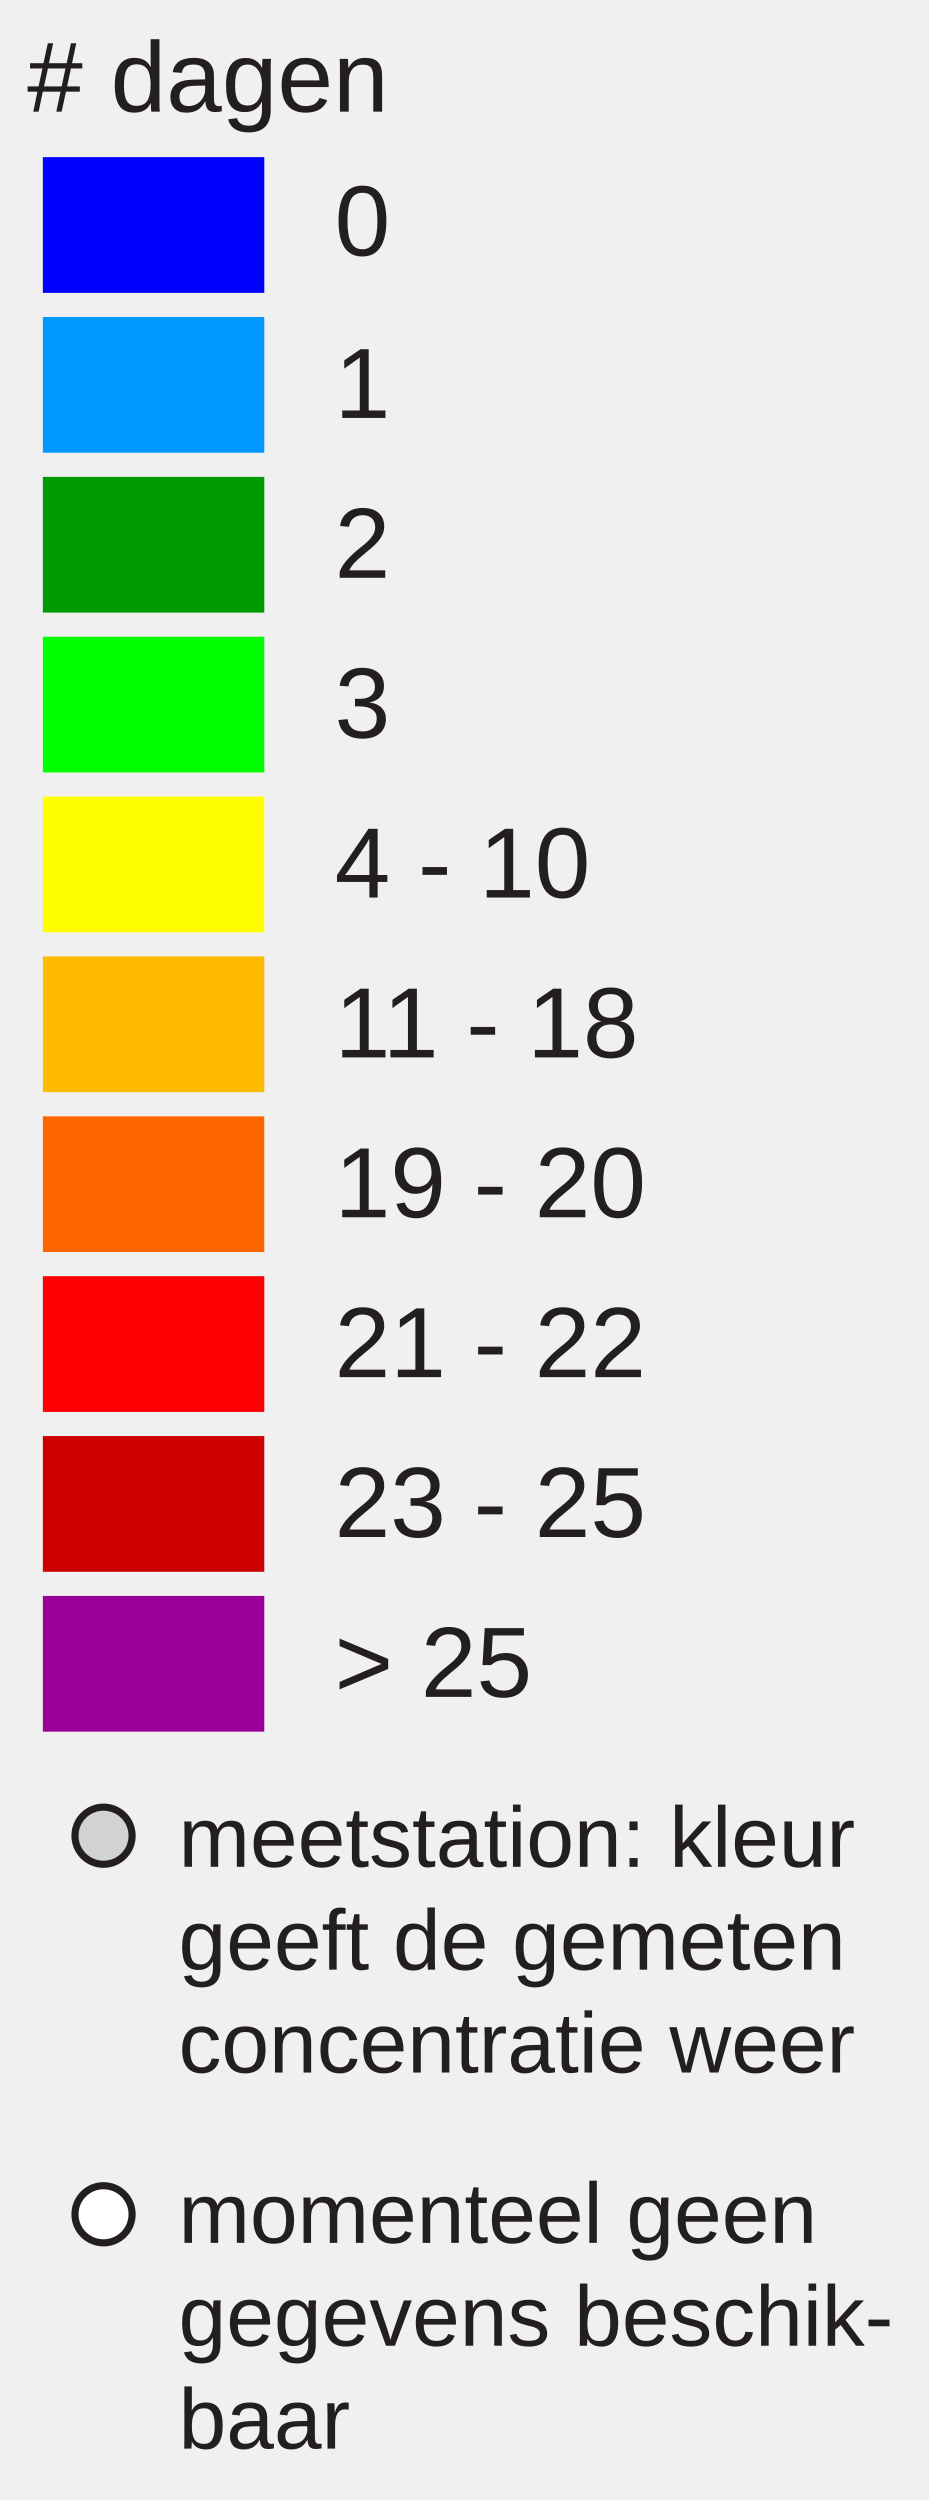
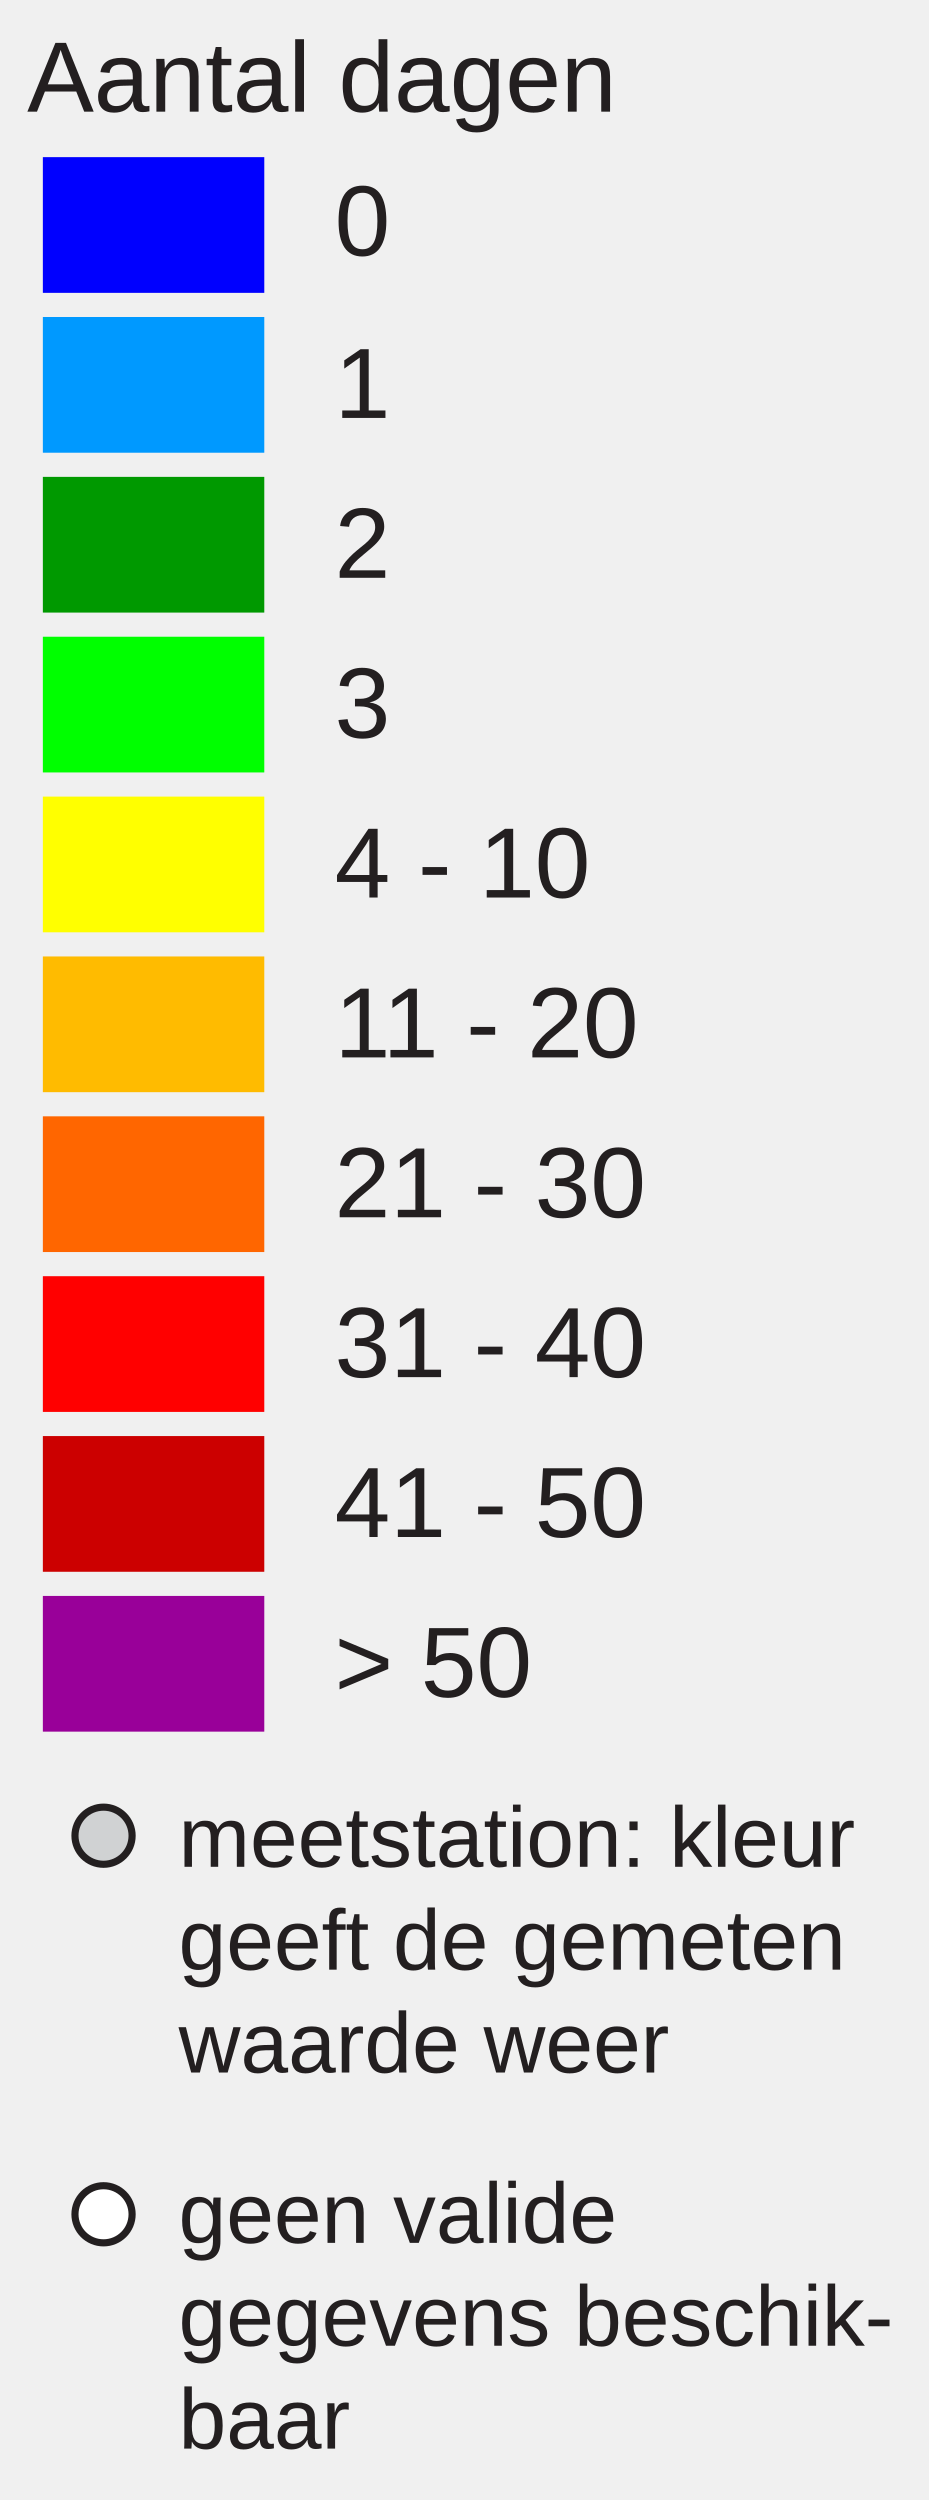
<svg xmlns="http://www.w3.org/2000/svg" version="1.1" id="Layer_1" x="0px" y="0px" width="130px" height="350px" viewBox="0 0 130 350" enable-background="new 0 0 130 350" xml:space="preserve">
  <rect x="6" y="22" fill="#0000FF" width="31" height="19" />
  <rect x="6" y="44.381" fill="#0099FF" width="31" height="19" />
  <rect x="6" y="66.762" fill="#009900" width="31" height="19" />
  <rect x="6" y="89.143" fill="#00FF00" width="31" height="19" />
  <rect x="6" y="111.524" fill="#FFFF00" width="31" height="19" />
  <rect x="6" y="133.905" fill="#FFBB00" width="31" height="19" />
  <rect x="6" y="156.286" fill="#FF6600" width="31" height="19" />
  <rect x="6" y="178.668" fill="#FF0000" width="31" height="19" />
  <rect x="6" y="201.049" fill="#CC0000" width="31" height="19" />
  <rect x="6" y="223.430" fill="#990099" width="31" height="19" />
  <text transform="matrix(1 0 0 1 46.853 35.7705)" fill="#231F20" font-family="Arial" font-size="14">0</text>
  <text transform="matrix(1 0 0 1 46.853 58.5112)" fill="#231F20" font-family="Arial" font-size="14">1</text>
  <text transform="matrix(1 0 0 1 46.853 80.8926)" fill="#231F20" font-family="Arial" font-size="14">2</text>
  <text transform="matrix(1 0 0 1 46.853 103.2734)" fill="#231F20" font-family="Arial" font-size="14">3</text>
  <text transform="matrix(1 0 0 1 46.853 125.6548)" fill="#231F20" font-family="Arial" font-size="14">4 - 10</text>
-   <text transform="matrix(1 0 0 1 46.853 148.0352)" fill="#231F20" font-family="Arial" font-size="14">11 - 18</text>
-   <text transform="matrix(1 0 0 1 46.853 170.417)" fill="#231F20" font-family="Arial" font-size="14">19 - 20</text>
-   <text transform="matrix(1 0 0 1 46.853 192.7988)" fill="#231F20" font-family="Arial" font-size="14">21 - 22</text>
-   <text transform="matrix(1 0 0 1 46.853 215.1797)" fill="#231F20" font-family="Arial" font-size="14">23 - 25</text>
-   <text transform="matrix(1 0 0 1 46.853 237.5606)" fill="#231F20" font-family="Arial" font-size="14">&gt; 25</text>
-   <text font-size="14" font-family="Arial" transform="translate(3.8027 15.631)" fill="#231F20"># dagen</text>
+   <text transform="matrix(1 0 0 1 46.853 148.0352)" fill="#231F20" font-family="Arial" font-size="14">11 - 20</text>
+   <text transform="matrix(1 0 0 1 46.853 170.417)" fill="#231F20" font-family="Arial" font-size="14">21 - 30</text>
+   <text transform="matrix(1 0 0 1 46.853 192.7988)" fill="#231F20" font-family="Arial" font-size="14">31 - 40</text>
+   <text transform="matrix(1 0 0 1 46.853 215.1797)" fill="#231F20" font-family="Arial" font-size="14">41 - 50</text>
+   <text transform="matrix(1 0 0 1 46.853 237.5606)" fill="#231F20" font-family="Arial" font-size="14">&gt; 50</text>
+   <text font-size="14" font-family="Arial" transform="translate(3.8027 15.631)" fill="#231F20">Aantal dagen</text>
  <circle fill="#D0D2D3" stroke="#231F20" stroke-miterlimit="10" cx="14.495" cy="257" r="4" />
  <circle fill="#FFFFFF" stroke="#231F20" stroke-miterlimit="10" cx="14.495" cy="310" r="4" />
  <text font-size="12" font-family="Arial" transform="translate(25 261.35)" fill="#231F20">meetstation: kleur</text>
  <text font-size="12" font-family="Arial" transform="translate(25 275.75)" fill="#231F20">geeft de gemeten</text>
-   <text font-size="12" font-family="Arial" transform="translate(25 290.15)" fill="#231F20">concentratie weer</text>
-   <text font-size="12" font-family="Arial" transform="translate(25 314)" fill="#231F20">momenteel geen</text>
+   <text font-size="12" font-family="Arial" transform="translate(25 290.15)" fill="#231F20">waarde weer</text>
+   <text font-size="12" font-family="Arial" transform="translate(25 314)" fill="#231F20">geen valide</text>
  <text font-size="12" font-family="Arial" transform="translate(25 328.4)" fill="#231F20">gegevens beschik-</text>
  <text font-size="12" font-family="Arial" transform="translate(25 342.8)" fill="#231F20">baar</text>
</svg>
